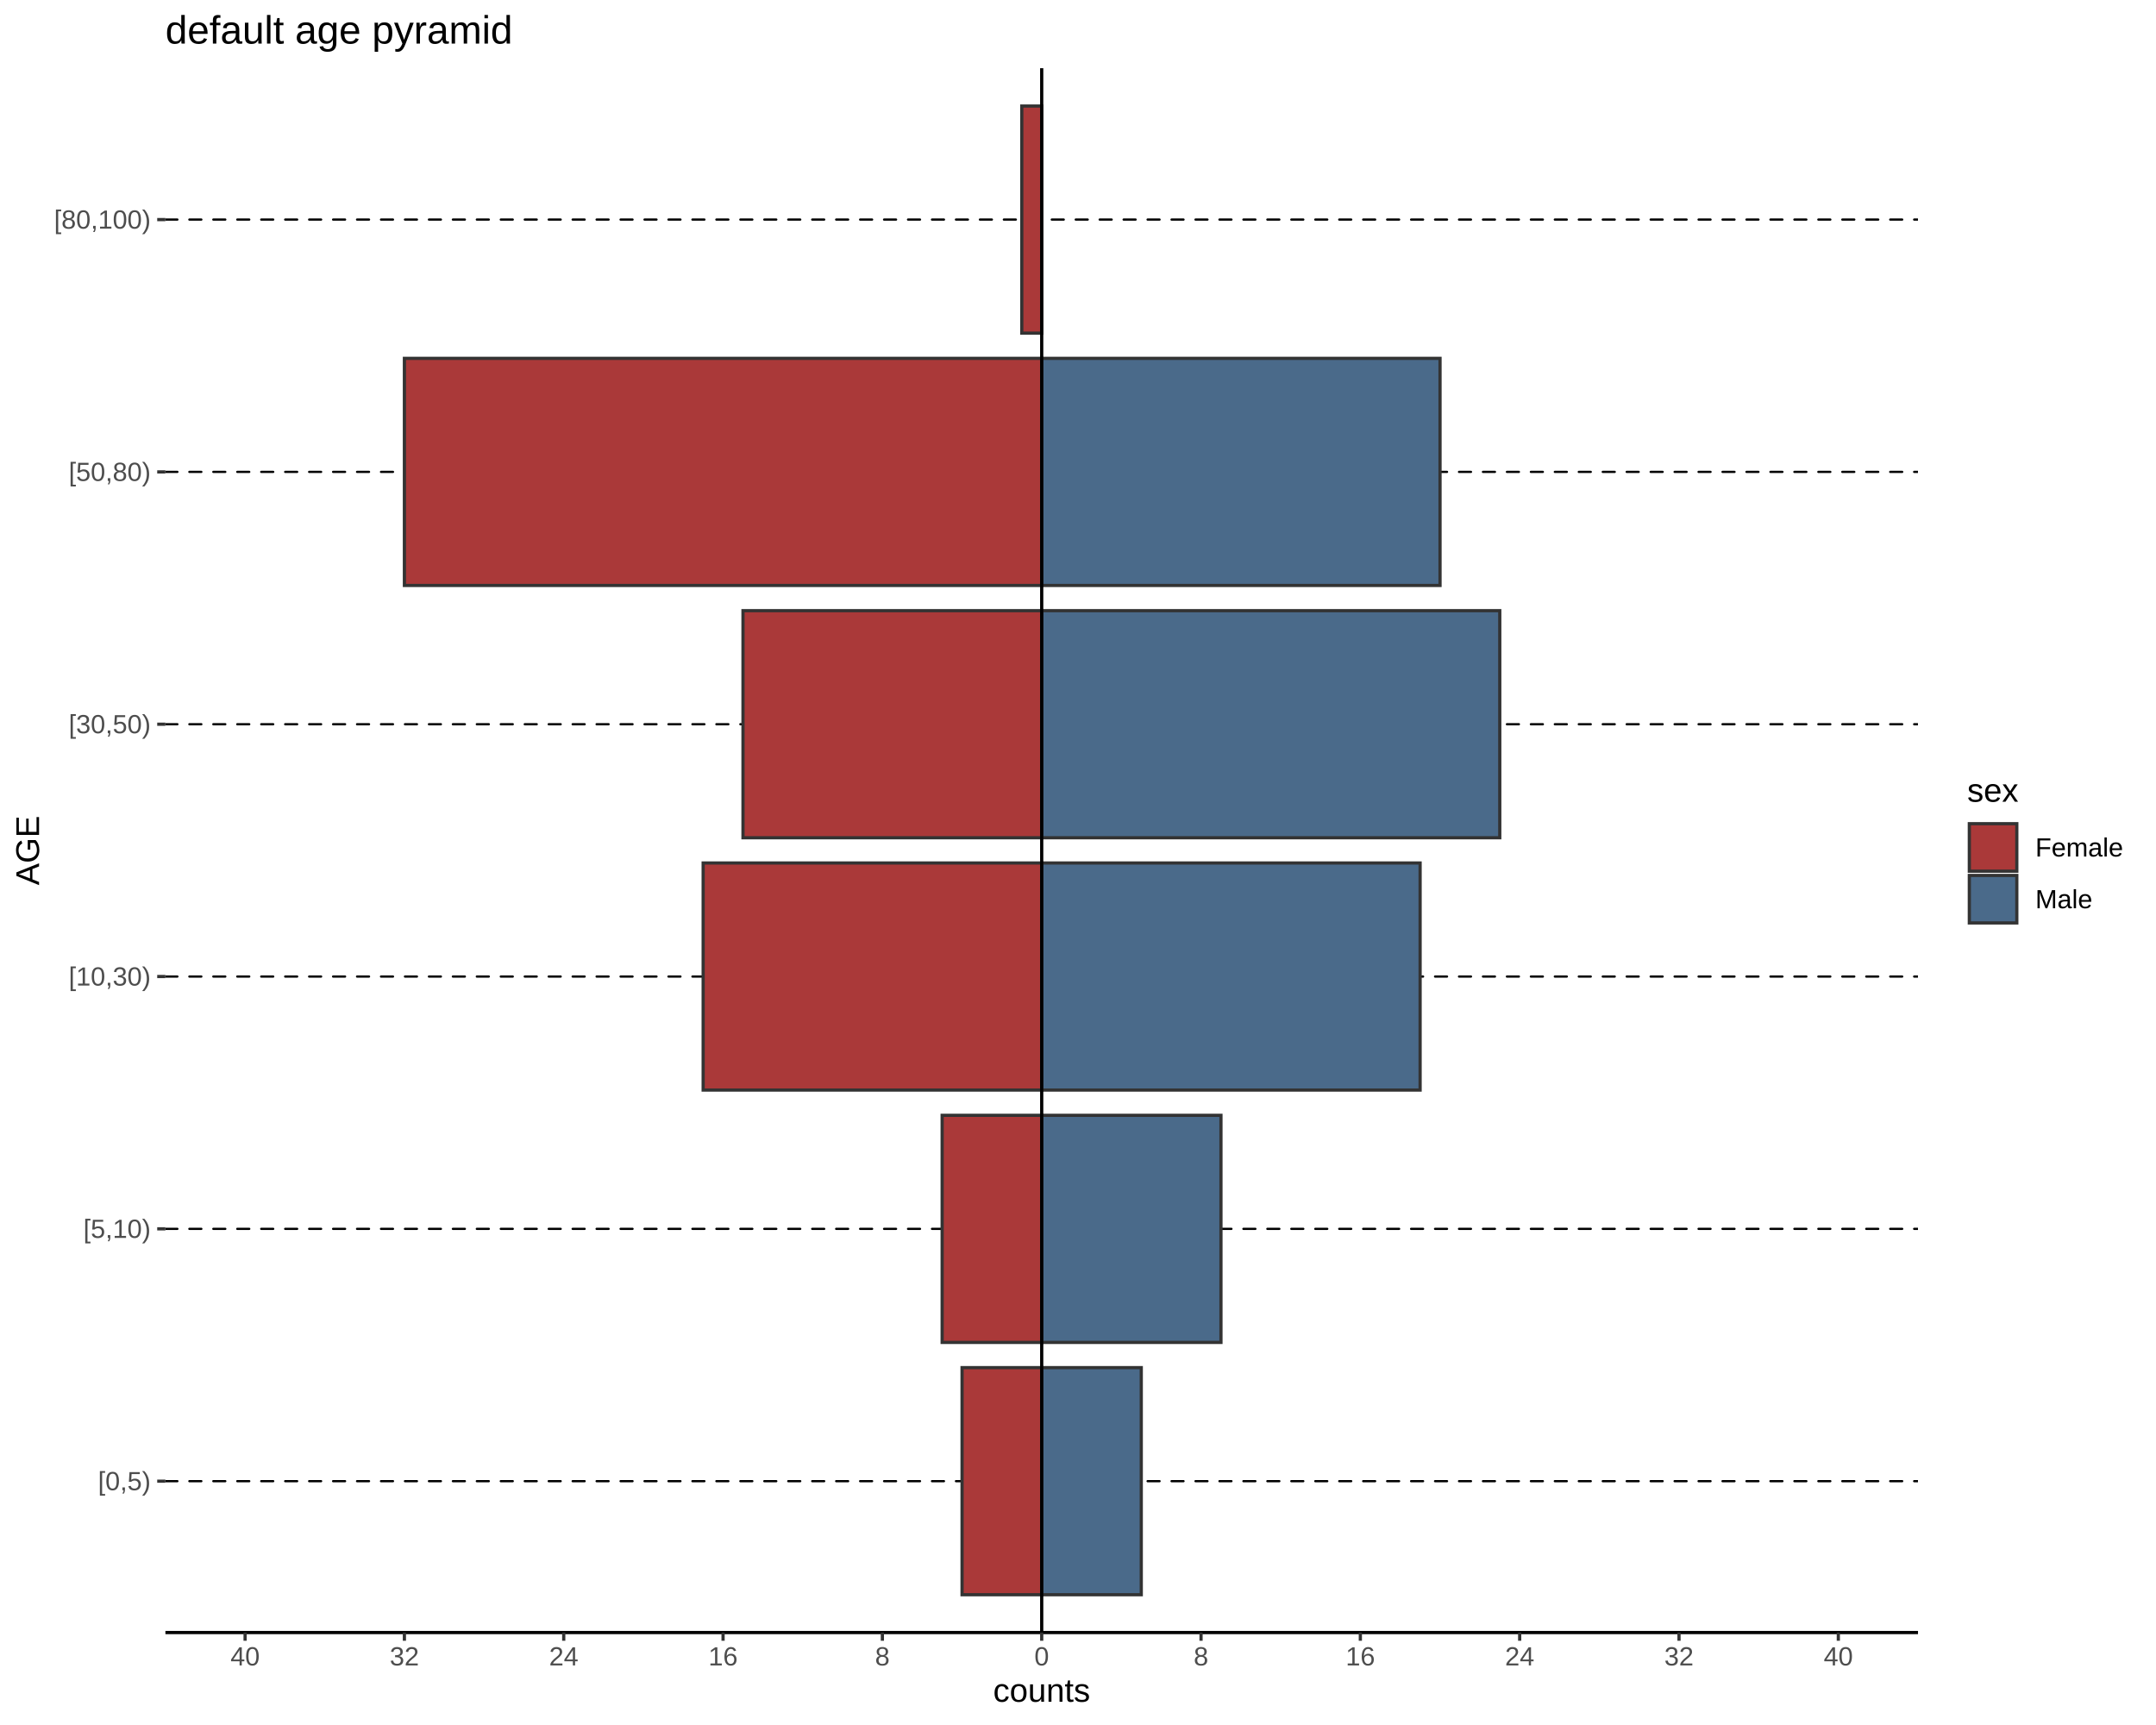
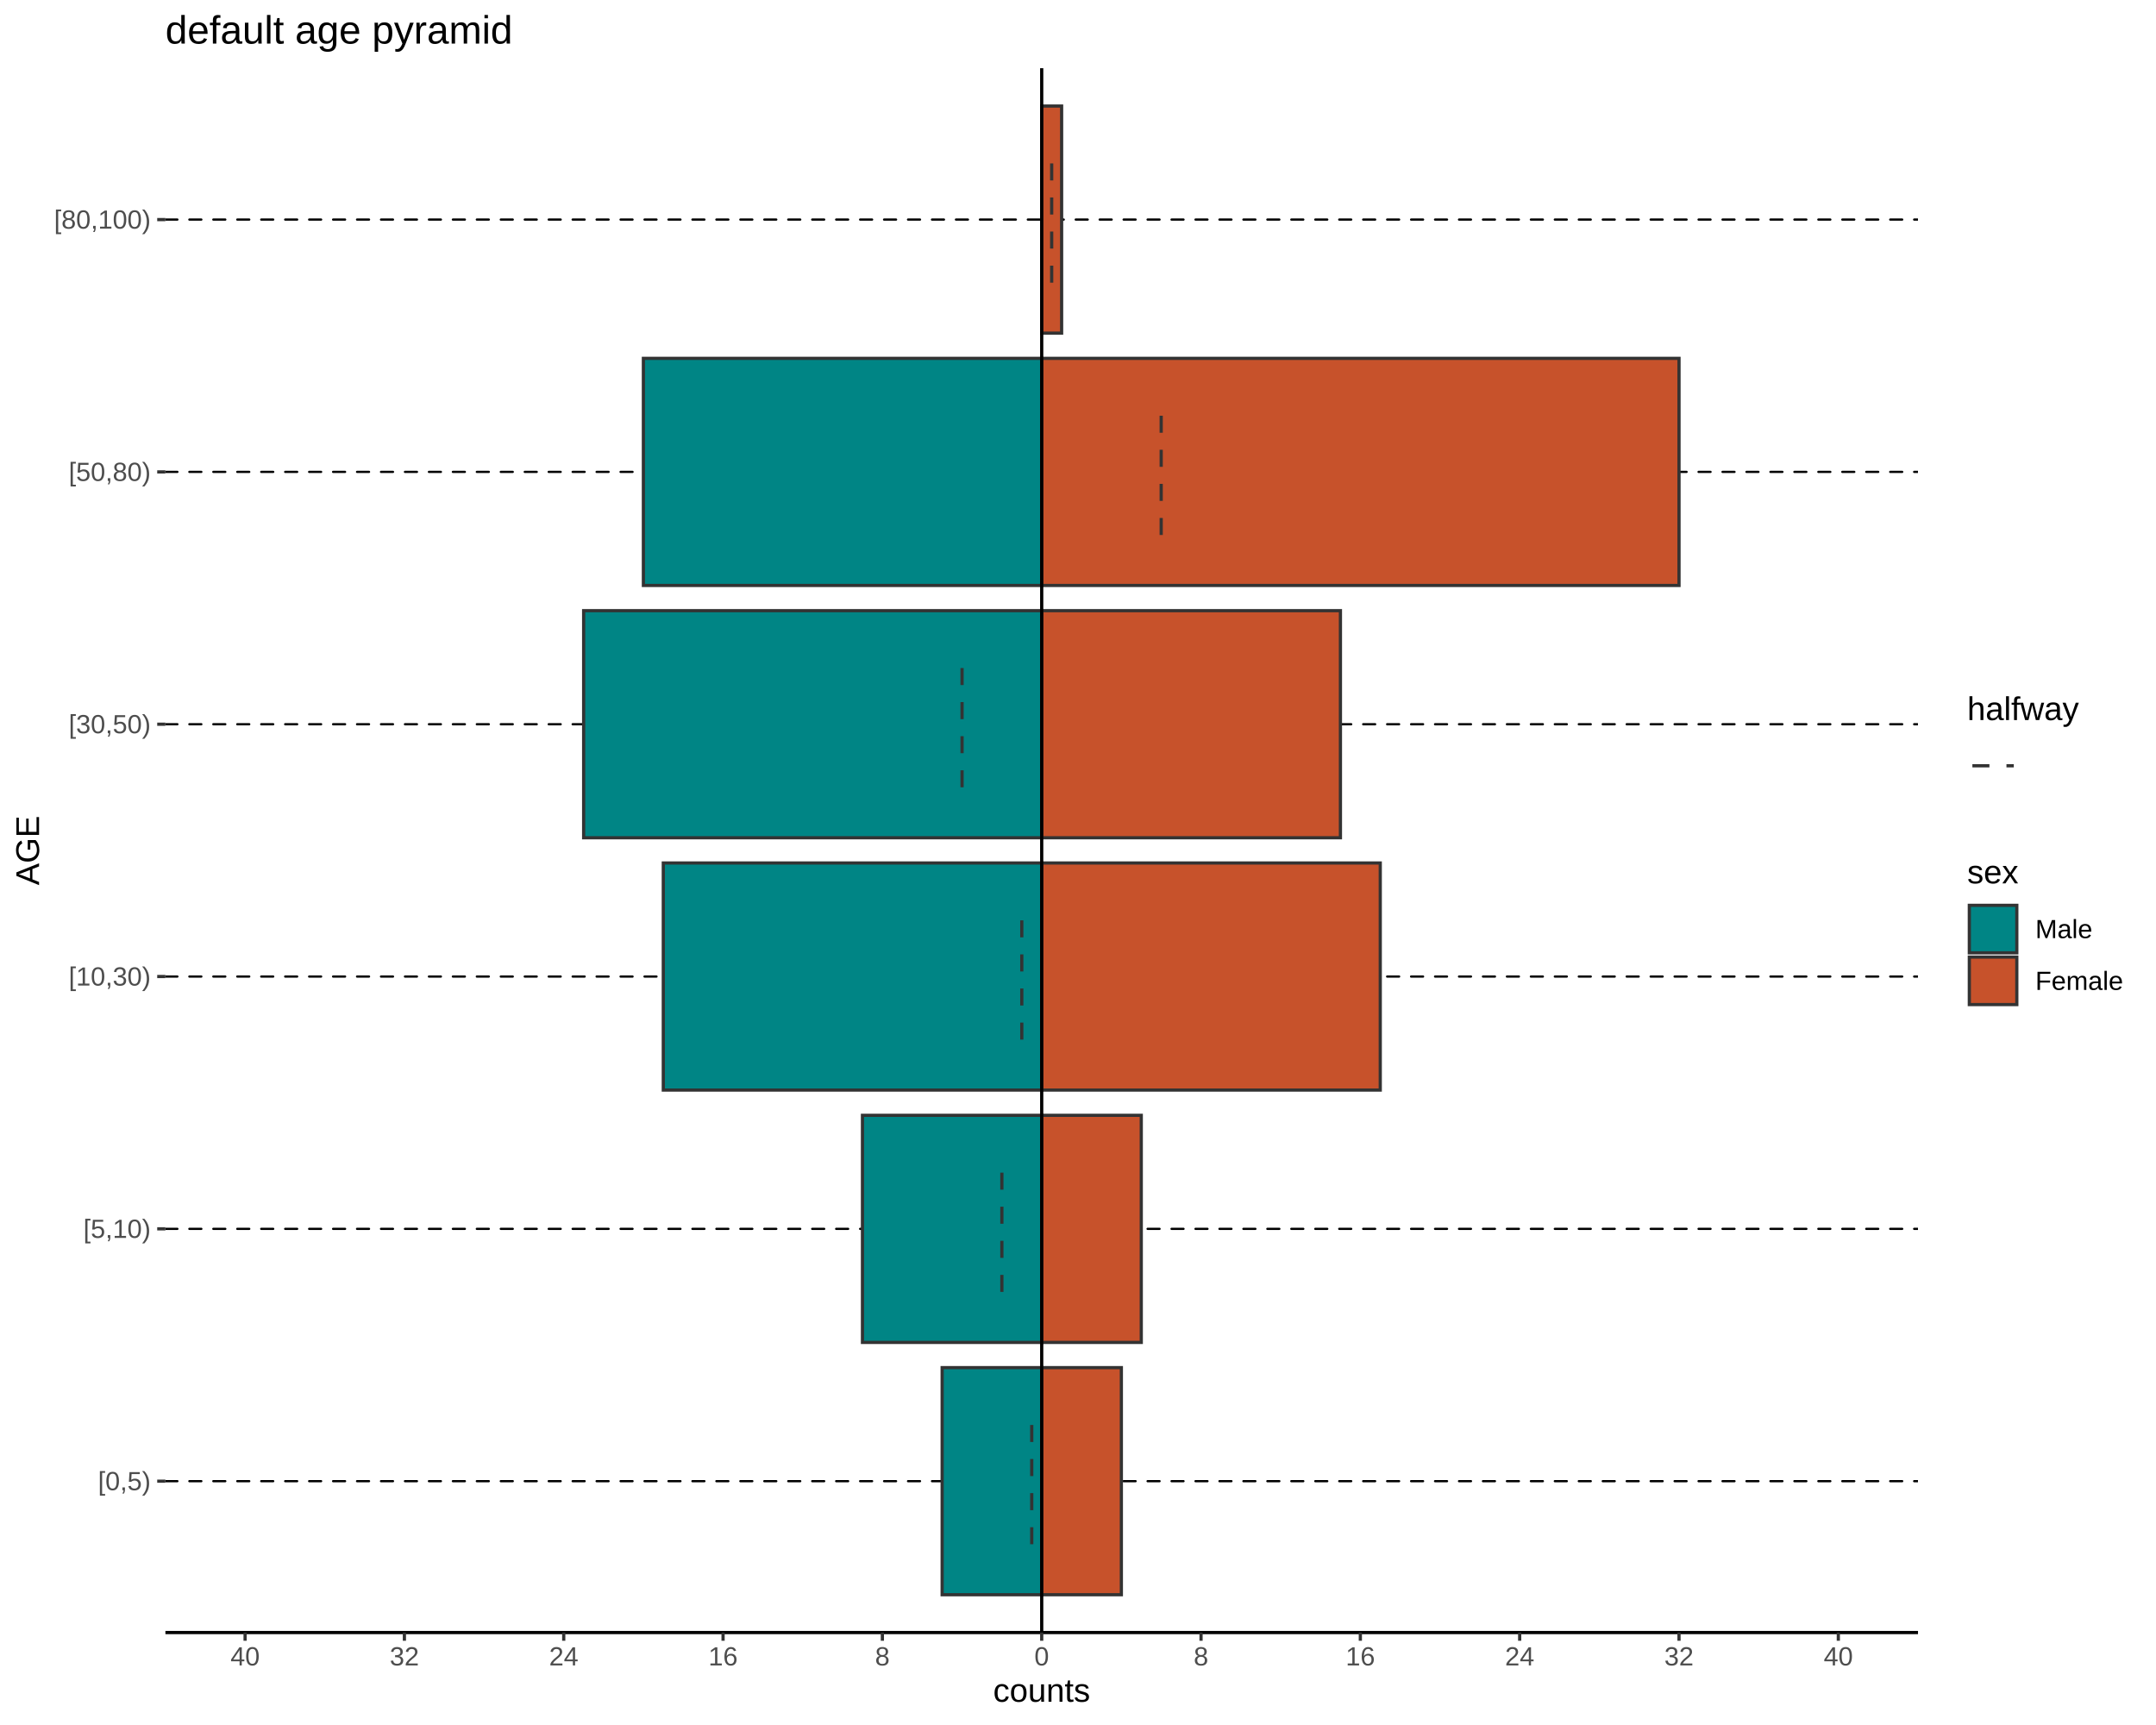
<svg xmlns="http://www.w3.org/2000/svg" viewBox="0 0 720.00 576.00">
  <defs>
    <style type="text/css">
    line, polyline, polygon, path, rect, circle {
      fill: none;
      stroke: #000000;
      stroke-linecap: round;
      stroke-linejoin: round;
      stroke-miterlimit: 10.00;
    }
  </style>
  </defs>
  <rect width="100%" height="100%" style="stroke: none; fill: #FFFFFF;" />
  <rect x="0.00" y="0.00" width="720.00" height="576.00" style="stroke-width: 1.07; stroke: #FFFFFF; fill: #FFFFFF;" />
  <defs>
    <clipPath id="cpNTUuMjR8NjQwLjUyfDU0NS4xM3wyMi43Nw==">
      <rect x="55.24" y="22.77" width="585.27" height="522.36" />
    </clipPath>
  </defs>
  <rect x="55.24" y="22.77" width="585.27" height="522.36" style="stroke-width: 1.07; stroke: none; fill: #FFFFFF;" clip-path="url(#cpNTUuMjR8NjQwLjUyfDU0NS4xM3wyMi43Nw==)" />
  <polyline points="55.24,494.58 640.52,494.58 " style="stroke-width: 0.75; stroke-dasharray: 4.00,4.00;" clip-path="url(#cpNTUuMjR8NjQwLjUyfDU0NS4xM3wyMi43Nw==)" />
  <polyline points="55.24,410.33 640.52,410.33 " style="stroke-width: 0.75; stroke-dasharray: 4.00,4.00;" clip-path="url(#cpNTUuMjR8NjQwLjUyfDU0NS4xM3wyMi43Nw==)" />
  <polyline points="55.24,326.08 640.52,326.08 " style="stroke-width: 0.75; stroke-dasharray: 4.00,4.00;" clip-path="url(#cpNTUuMjR8NjQwLjUyfDU0NS4xM3wyMi43Nw==)" />
  <polyline points="55.24,241.83 640.52,241.83 " style="stroke-width: 0.75; stroke-dasharray: 4.00,4.00;" clip-path="url(#cpNTUuMjR8NjQwLjUyfDU0NS4xM3wyMi43Nw==)" />
  <polyline points="55.24,157.57 640.52,157.57 " style="stroke-width: 0.75; stroke-dasharray: 4.00,4.00;" clip-path="url(#cpNTUuMjR8NjQwLjUyfDU0NS4xM3wyMi43Nw==)" />
  <polyline points="55.24,73.32 640.52,73.32 " style="stroke-width: 0.75; stroke-dasharray: 4.00,4.00;" clip-path="url(#cpNTUuMjR8NjQwLjUyfDU0NS4xM3wyMi43Nw==)" />
-   <rect x="321.28" y="456.67" width="26.60" height="75.83" style="stroke-width: 1.07; stroke: #333333; stroke-linecap: square; stroke-linejoin: miter; fill: #AA3939;" clip-path="url(#cpNTUuMjR8NjQwLjUyfDU0NS4xM3wyMi43Nw==)" />
-   <rect x="314.63" y="372.42" width="33.25" height="75.83" style="stroke-width: 1.07; stroke: #333333; stroke-linecap: square; stroke-linejoin: miter; fill: #AA3939;" clip-path="url(#cpNTUuMjR8NjQwLjUyfDU0NS4xM3wyMi43Nw==)" />
-   <rect x="234.82" y="288.16" width="113.06" height="75.83" style="stroke-width: 1.07; stroke: #333333; stroke-linecap: square; stroke-linejoin: miter; fill: #AA3939;" clip-path="url(#cpNTUuMjR8NjQwLjUyfDU0NS4xM3wyMi43Nw==)" />
-   <rect x="248.12" y="203.91" width="99.76" height="75.83" style="stroke-width: 1.07; stroke: #333333; stroke-linecap: square; stroke-linejoin: miter; fill: #AA3939;" clip-path="url(#cpNTUuMjR8NjQwLjUyfDU0NS4xM3wyMi43Nw==)" />
-   <rect x="135.05" y="119.66" width="212.83" height="75.83" style="stroke-width: 1.07; stroke: #333333; stroke-linecap: square; stroke-linejoin: miter; fill: #AA3939;" clip-path="url(#cpNTUuMjR8NjQwLjUyfDU0NS4xM3wyMi43Nw==)" />
-   <rect x="341.23" y="35.41" width="6.65" height="75.83" style="stroke-width: 1.07; stroke: #333333; stroke-linecap: square; stroke-linejoin: miter; fill: #AA3939;" clip-path="url(#cpNTUuMjR8NjQwLjUyfDU0NS4xM3wyMi43Nw==)" />
-   <rect x="347.88" y="456.67" width="33.25" height="75.83" style="stroke-width: 1.07; stroke: #333333; stroke-linecap: square; stroke-linejoin: miter; fill: #4A6A8A;" clip-path="url(#cpNTUuMjR8NjQwLjUyfDU0NS4xM3wyMi43Nw==)" />
-   <rect x="347.88" y="372.42" width="59.86" height="75.83" style="stroke-width: 1.07; stroke: #333333; stroke-linecap: square; stroke-linejoin: miter; fill: #4A6A8A;" clip-path="url(#cpNTUuMjR8NjQwLjUyfDU0NS4xM3wyMi43Nw==)" />
-   <rect x="347.88" y="288.16" width="126.37" height="75.83" style="stroke-width: 1.07; stroke: #333333; stroke-linecap: square; stroke-linejoin: miter; fill: #4A6A8A;" clip-path="url(#cpNTUuMjR8NjQwLjUyfDU0NS4xM3wyMi43Nw==)" />
-   <rect x="347.88" y="203.91" width="152.97" height="75.83" style="stroke-width: 1.07; stroke: #333333; stroke-linecap: square; stroke-linejoin: miter; fill: #4A6A8A;" clip-path="url(#cpNTUuMjR8NjQwLjUyfDU0NS4xM3wyMi43Nw==)" />
-   <rect x="347.88" y="119.66" width="133.02" height="75.83" style="stroke-width: 1.07; stroke: #333333; stroke-linecap: square; stroke-linejoin: miter; fill: #4A6A8A;" clip-path="url(#cpNTUuMjR8NjQwLjUyfDU0NS4xM3wyMi43Nw==)" />
+   <rect x="314.63" y="456.67" width="33.25" height="75.83" style="stroke-width: 1.07; stroke: #333333; stroke-linecap: square; stroke-linejoin: miter; fill: #008585;" clip-path="url(#cpNTUuMjR8NjQwLjUyfDU0NS4xM3wyMi43Nw==)" />
+   <rect x="288.02" y="372.42" width="59.86" height="75.83" style="stroke-width: 1.07; stroke: #333333; stroke-linecap: square; stroke-linejoin: miter; fill: #008585;" clip-path="url(#cpNTUuMjR8NjQwLjUyfDU0NS4xM3wyMi43Nw==)" />
+   <rect x="221.51" y="288.16" width="126.37" height="75.83" style="stroke-width: 1.07; stroke: #333333; stroke-linecap: square; stroke-linejoin: miter; fill: #008585;" clip-path="url(#cpNTUuMjR8NjQwLjUyfDU0NS4xM3wyMi43Nw==)" />
+   <rect x="194.91" y="203.91" width="152.97" height="75.83" style="stroke-width: 1.07; stroke: #333333; stroke-linecap: square; stroke-linejoin: miter; fill: #008585;" clip-path="url(#cpNTUuMjR8NjQwLjUyfDU0NS4xM3wyMi43Nw==)" />
+   <rect x="214.86" y="119.66" width="133.02" height="75.83" style="stroke-width: 1.07; stroke: #333333; stroke-linecap: square; stroke-linejoin: miter; fill: #008585;" clip-path="url(#cpNTUuMjR8NjQwLjUyfDU0NS4xM3wyMi43Nw==)" />
+   <rect x="347.88" y="456.67" width="26.60" height="75.83" style="stroke-width: 1.07; stroke: #333333; stroke-linecap: square; stroke-linejoin: miter; fill: #C7522B;" clip-path="url(#cpNTUuMjR8NjQwLjUyfDU0NS4xM3wyMi43Nw==)" />
+   <rect x="347.88" y="372.42" width="33.25" height="75.83" style="stroke-width: 1.07; stroke: #333333; stroke-linecap: square; stroke-linejoin: miter; fill: #C7522B;" clip-path="url(#cpNTUuMjR8NjQwLjUyfDU0NS4xM3wyMi43Nw==)" />
+   <rect x="347.88" y="288.16" width="113.06" height="75.83" style="stroke-width: 1.07; stroke: #333333; stroke-linecap: square; stroke-linejoin: miter; fill: #C7522B;" clip-path="url(#cpNTUuMjR8NjQwLjUyfDU0NS4xM3wyMi43Nw==)" />
+   <rect x="347.88" y="203.91" width="99.76" height="75.83" style="stroke-width: 1.07; stroke: #333333; stroke-linecap: square; stroke-linejoin: miter; fill: #C7522B;" clip-path="url(#cpNTUuMjR8NjQwLjUyfDU0NS4xM3wyMi43Nw==)" />
+   <rect x="347.88" y="119.66" width="212.83" height="75.83" style="stroke-width: 1.07; stroke: #333333; stroke-linecap: square; stroke-linejoin: miter; fill: #C7522B;" clip-path="url(#cpNTUuMjR8NjQwLjUyfDU0NS4xM3wyMi43Nw==)" />
+   <rect x="347.88" y="35.41" width="6.65" height="75.83" style="stroke-width: 1.07; stroke: #333333; stroke-linecap: square; stroke-linejoin: miter; fill: #C7522B;" clip-path="url(#cpNTUuMjR8NjQwLjUyfDU0NS4xM3wyMi43Nw==)" />
  <line x1="347.88" y1="545.13" x2="347.88" y2="22.77" style="stroke-width: 1.07; stroke-linecap: butt;" clip-path="url(#cpNTUuMjR8NjQwLjUyfDU0NS4xM3wyMi43Nw==)" />
+   <line x1="344.55" y1="515.64" x2="344.55" y2="473.52" style="stroke-width: 1.07; stroke: #333333; stroke-dasharray: 5.69,5.69; stroke-linecap: butt;" clip-path="url(#cpNTUuMjR8NjQwLjUyfDU0NS4xM3wyMi43Nw==)" />
+   <line x1="334.58" y1="431.39" x2="334.58" y2="389.27" style="stroke-width: 1.07; stroke: #333333; stroke-dasharray: 5.69,5.69; stroke-linecap: butt;" clip-path="url(#cpNTUuMjR8NjQwLjUyfDU0NS4xM3wyMi43Nw==)" />
+   <line x1="341.23" y1="347.14" x2="341.23" y2="305.01" style="stroke-width: 1.07; stroke: #333333; stroke-dasharray: 5.69,5.69; stroke-linecap: butt;" clip-path="url(#cpNTUuMjR8NjQwLjUyfDU0NS4xM3wyMi43Nw==)" />
+   <line x1="321.28" y1="262.89" x2="321.28" y2="220.76" style="stroke-width: 1.07; stroke: #333333; stroke-dasharray: 5.69,5.69; stroke-linecap: butt;" clip-path="url(#cpNTUuMjR8NjQwLjUyfDU0NS4xM3wyMi43Nw==)" />
+   <line x1="387.78" y1="178.64" x2="387.78" y2="136.51" style="stroke-width: 1.07; stroke: #333333; stroke-dasharray: 5.69,5.69; stroke-linecap: butt;" clip-path="url(#cpNTUuMjR8NjQwLjUyfDU0NS4xM3wyMi43Nw==)" />
+   <line x1="351.21" y1="94.39" x2="351.21" y2="52.26" style="stroke-width: 1.07; stroke: #333333; stroke-dasharray: 5.69,5.69; stroke-linecap: butt;" clip-path="url(#cpNTUuMjR8NjQwLjUyfDU0NS4xM3wyMi43Nw==)" />
  <defs>
    <clipPath id="cpMC4wMHw3MjAuMDB8NTc2LjAwfDAuMDA=">
      <rect x="0.00" y="0.00" width="720.00" height="576.00" />
    </clipPath>
  </defs>
  <g clip-path="url(#cpMC4wMHw3MjAuMDB8NTc2LjAwfDAuMDA=)">
    <text x="32.73" y="497.60" style="font-size: 8.80px; fill: #4D4D4D; font-family: Liberation Sans;" textLength="17.58px" lengthAdjust="spacingAndGlyphs">[0,5)</text>
  </g>
  <g clip-path="url(#cpMC4wMHw3MjAuMDB8NTc2LjAwfDAuMDA=)">
    <text x="27.84" y="413.35" style="font-size: 8.80px; fill: #4D4D4D; font-family: Liberation Sans;" textLength="22.47px" lengthAdjust="spacingAndGlyphs">[5,10)</text>
  </g>
  <g clip-path="url(#cpMC4wMHw3MjAuMDB8NTc2LjAwfDAuMDA=)">
    <text x="22.95" y="329.10" style="font-size: 8.80px; fill: #4D4D4D; font-family: Liberation Sans;" textLength="27.36px" lengthAdjust="spacingAndGlyphs">[10,30)</text>
  </g>
  <g clip-path="url(#cpMC4wMHw3MjAuMDB8NTc2LjAwfDAuMDA=)">
    <text x="22.95" y="244.85" style="font-size: 8.80px; fill: #4D4D4D; font-family: Liberation Sans;" textLength="27.36px" lengthAdjust="spacingAndGlyphs">[30,50)</text>
  </g>
  <g clip-path="url(#cpMC4wMHw3MjAuMDB8NTc2LjAwfDAuMDA=)">
    <text x="22.95" y="160.60" style="font-size: 8.80px; fill: #4D4D4D; font-family: Liberation Sans;" textLength="27.36px" lengthAdjust="spacingAndGlyphs">[50,80)</text>
  </g>
  <g clip-path="url(#cpMC4wMHw3MjAuMDB8NTc2LjAwfDAuMDA=)">
    <text x="18.06" y="76.35" style="font-size: 8.80px; fill: #4D4D4D; font-family: Liberation Sans;" textLength="32.25px" lengthAdjust="spacingAndGlyphs">[80,100)</text>
  </g>
  <polyline points="52.50,494.58 55.24,494.58 " style="stroke-width: 1.07; stroke: #333333; stroke-linecap: butt;" clip-path="url(#cpMC4wMHw3MjAuMDB8NTc2LjAwfDAuMDA=)" />
  <polyline points="52.50,410.33 55.24,410.33 " style="stroke-width: 1.07; stroke: #333333; stroke-linecap: butt;" clip-path="url(#cpMC4wMHw3MjAuMDB8NTc2LjAwfDAuMDA=)" />
  <polyline points="52.50,326.08 55.24,326.08 " style="stroke-width: 1.07; stroke: #333333; stroke-linecap: butt;" clip-path="url(#cpMC4wMHw3MjAuMDB8NTc2LjAwfDAuMDA=)" />
  <polyline points="52.50,241.83 55.24,241.83 " style="stroke-width: 1.07; stroke: #333333; stroke-linecap: butt;" clip-path="url(#cpMC4wMHw3MjAuMDB8NTc2LjAwfDAuMDA=)" />
  <polyline points="52.50,157.57 55.24,157.57 " style="stroke-width: 1.07; stroke: #333333; stroke-linecap: butt;" clip-path="url(#cpMC4wMHw3MjAuMDB8NTc2LjAwfDAuMDA=)" />
  <polyline points="52.50,73.32 55.24,73.32 " style="stroke-width: 1.07; stroke: #333333; stroke-linecap: butt;" clip-path="url(#cpMC4wMHw3MjAuMDB8NTc2LjAwfDAuMDA=)" />
  <polyline points="55.24,545.13 640.52,545.13 " style="stroke-width: 1.07; stroke-linecap: butt;" clip-path="url(#cpMC4wMHw3MjAuMDB8NTc2LjAwfDAuMDA=)" />
  <polyline points="81.85,547.87 81.85,545.13 " style="stroke-width: 1.07; stroke: #333333; stroke-linecap: butt;" clip-path="url(#cpMC4wMHw3MjAuMDB8NTc2LjAwfDAuMDA=)" />
  <polyline points="135.05,547.87 135.05,545.13 " style="stroke-width: 1.07; stroke: #333333; stroke-linecap: butt;" clip-path="url(#cpMC4wMHw3MjAuMDB8NTc2LjAwfDAuMDA=)" />
  <polyline points="188.26,547.87 188.26,545.13 " style="stroke-width: 1.07; stroke: #333333; stroke-linecap: butt;" clip-path="url(#cpMC4wMHw3MjAuMDB8NTc2LjAwfDAuMDA=)" />
  <polyline points="241.47,547.87 241.47,545.13 " style="stroke-width: 1.07; stroke: #333333; stroke-linecap: butt;" clip-path="url(#cpMC4wMHw3MjAuMDB8NTc2LjAwfDAuMDA=)" />
  <polyline points="294.67,547.87 294.67,545.13 " style="stroke-width: 1.07; stroke: #333333; stroke-linecap: butt;" clip-path="url(#cpMC4wMHw3MjAuMDB8NTc2LjAwfDAuMDA=)" />
  <polyline points="347.88,547.87 347.88,545.13 " style="stroke-width: 1.07; stroke: #333333; stroke-linecap: butt;" clip-path="url(#cpMC4wMHw3MjAuMDB8NTc2LjAwfDAuMDA=)" />
  <polyline points="401.09,547.87 401.09,545.13 " style="stroke-width: 1.07; stroke: #333333; stroke-linecap: butt;" clip-path="url(#cpMC4wMHw3MjAuMDB8NTc2LjAwfDAuMDA=)" />
  <polyline points="454.29,547.87 454.29,545.13 " style="stroke-width: 1.07; stroke: #333333; stroke-linecap: butt;" clip-path="url(#cpMC4wMHw3MjAuMDB8NTc2LjAwfDAuMDA=)" />
  <polyline points="507.50,547.87 507.50,545.13 " style="stroke-width: 1.07; stroke: #333333; stroke-linecap: butt;" clip-path="url(#cpMC4wMHw3MjAuMDB8NTc2LjAwfDAuMDA=)" />
  <polyline points="560.71,547.87 560.71,545.13 " style="stroke-width: 1.07; stroke: #333333; stroke-linecap: butt;" clip-path="url(#cpMC4wMHw3MjAuMDB8NTc2LjAwfDAuMDA=)" />
  <polyline points="613.91,547.87 613.91,545.13 " style="stroke-width: 1.07; stroke: #333333; stroke-linecap: butt;" clip-path="url(#cpMC4wMHw3MjAuMDB8NTc2LjAwfDAuMDA=)" />
  <g clip-path="url(#cpMC4wMHw3MjAuMDB8NTc2LjAwfDAuMDA=)">
    <text x="76.96" y="556.11" style="font-size: 8.80px; fill: #4D4D4D; font-family: Liberation Sans;" textLength="9.78px" lengthAdjust="spacingAndGlyphs">40</text>
  </g>
  <g clip-path="url(#cpMC4wMHw3MjAuMDB8NTc2LjAwfDAuMDA=)">
    <text x="130.16" y="556.11" style="font-size: 8.80px; fill: #4D4D4D; font-family: Liberation Sans;" textLength="9.78px" lengthAdjust="spacingAndGlyphs">32</text>
  </g>
  <g clip-path="url(#cpMC4wMHw3MjAuMDB8NTc2LjAwfDAuMDA=)">
    <text x="183.37" y="556.11" style="font-size: 8.80px; fill: #4D4D4D; font-family: Liberation Sans;" textLength="9.78px" lengthAdjust="spacingAndGlyphs">24</text>
  </g>
  <g clip-path="url(#cpMC4wMHw3MjAuMDB8NTc2LjAwfDAuMDA=)">
    <text x="236.58" y="556.11" style="font-size: 8.80px; fill: #4D4D4D; font-family: Liberation Sans;" textLength="9.78px" lengthAdjust="spacingAndGlyphs">16</text>
  </g>
  <g clip-path="url(#cpMC4wMHw3MjAuMDB8NTc2LjAwfDAuMDA=)">
    <text x="292.23" y="556.11" style="font-size: 8.80px; fill: #4D4D4D; font-family: Liberation Sans;" textLength="4.89px" lengthAdjust="spacingAndGlyphs">8</text>
  </g>
  <g clip-path="url(#cpMC4wMHw3MjAuMDB8NTc2LjAwfDAuMDA=)">
    <text x="345.43" y="556.11" style="font-size: 8.80px; fill: #4D4D4D; font-family: Liberation Sans;" textLength="4.89px" lengthAdjust="spacingAndGlyphs">0</text>
  </g>
  <g clip-path="url(#cpMC4wMHw3MjAuMDB8NTc2LjAwfDAuMDA=)">
    <text x="398.64" y="556.11" style="font-size: 8.80px; fill: #4D4D4D; font-family: Liberation Sans;" textLength="4.89px" lengthAdjust="spacingAndGlyphs">8</text>
  </g>
  <g clip-path="url(#cpMC4wMHw3MjAuMDB8NTc2LjAwfDAuMDA=)">
    <text x="449.40" y="556.11" style="font-size: 8.80px; fill: #4D4D4D; font-family: Liberation Sans;" textLength="9.78px" lengthAdjust="spacingAndGlyphs">16</text>
  </g>
  <g clip-path="url(#cpMC4wMHw3MjAuMDB8NTc2LjAwfDAuMDA=)">
    <text x="502.61" y="556.11" style="font-size: 8.80px; fill: #4D4D4D; font-family: Liberation Sans;" textLength="9.78px" lengthAdjust="spacingAndGlyphs">24</text>
  </g>
  <g clip-path="url(#cpMC4wMHw3MjAuMDB8NTc2LjAwfDAuMDA=)">
    <text x="555.81" y="556.11" style="font-size: 8.80px; fill: #4D4D4D; font-family: Liberation Sans;" textLength="9.78px" lengthAdjust="spacingAndGlyphs">32</text>
  </g>
  <g clip-path="url(#cpMC4wMHw3MjAuMDB8NTc2LjAwfDAuMDA=)">
    <text x="609.02" y="556.11" style="font-size: 8.80px; fill: #4D4D4D; font-family: Liberation Sans;" textLength="9.78px" lengthAdjust="spacingAndGlyphs">40</text>
  </g>
  <g clip-path="url(#cpMC4wMHw3MjAuMDB8NTc2LjAwfDAuMDA=)">
    <text x="331.66" y="568.24" style="font-size: 11.00px; font-family: Liberation Sans;" textLength="32.44px" lengthAdjust="spacingAndGlyphs">counts</text>
  </g>
  <g clip-path="url(#cpMC4wMHw3MjAuMDB8NTc2LjAwfDAuMDA=)">
    <text transform="translate(13.04,295.58) rotate(-90)" style="font-size: 11.00px; font-family: Liberation Sans;" textLength="23.25px" lengthAdjust="spacingAndGlyphs">AGE</text>
  </g>
-   <rect x="651.47" y="253.53" width="63.05" height="60.84" style="stroke-width: 1.07; stroke: none; fill: #FFFFFF;" clip-path="url(#cpMC4wMHw3MjAuMDB8NTc2LjAwfDAuMDA=)" />
+   <rect x="651.47" y="226.27" width="48.27" height="43.56" style="stroke-width: 1.07; stroke: none; fill: #FFFFFF;" clip-path="url(#cpMC4wMHw3MjAuMDB8NTc2LjAwfDAuMDA=)" />
  <g clip-path="url(#cpMC4wMHw3MjAuMDB8NTc2LjAwfDAuMDA=)">
-     <text x="656.95" y="267.71" style="font-size: 11.00px; font-family: Liberation Sans;" textLength="17.12px" lengthAdjust="spacingAndGlyphs">sex</text>
+     <text x="656.95" y="240.45" style="font-size: 11.00px; font-family: Liberation Sans;" textLength="37.31px" lengthAdjust="spacingAndGlyphs">halfway</text>
  </g>
-   <rect x="657.66" y="275.04" width="15.86" height="15.86" style="stroke-width: 1.07; stroke: #333333; stroke-linecap: square; stroke-linejoin: miter; fill: #AA3939;" clip-path="url(#cpMC4wMHw3MjAuMDB8NTc2LjAwfDAuMDA=)" />
-   <rect x="657.66" y="292.32" width="15.86" height="15.86" style="stroke-width: 1.07; stroke: #333333; stroke-linecap: square; stroke-linejoin: miter; fill: #4A6A8A;" clip-path="url(#cpMC4wMHw3MjAuMDB8NTc2LjAwfDAuMDA=)" />
+   <line x1="658.68" y1="255.71" x2="672.51" y2="255.71" style="stroke-width: 1.07; stroke: #333333; stroke-dasharray: 5.69,5.69; stroke-linecap: butt;" clip-path="url(#cpMC4wMHw3MjAuMDB8NTc2LjAwfDAuMDA=)" />
+   <rect x="651.47" y="280.79" width="63.05" height="60.84" style="stroke-width: 1.07; stroke: none; fill: #FFFFFF;" clip-path="url(#cpMC4wMHw3MjAuMDB8NTc2LjAwfDAuMDA=)" />
  <g clip-path="url(#cpMC4wMHw3MjAuMDB8NTc2LjAwfDAuMDA=)">
-     <text x="679.71" y="286.00" style="font-size: 8.80px; font-family: Liberation Sans;" textLength="29.33px" lengthAdjust="spacingAndGlyphs">Female</text>
+     <text x="656.95" y="294.97" style="font-size: 11.00px; font-family: Liberation Sans;" textLength="17.12px" lengthAdjust="spacingAndGlyphs">sex</text>
+   </g>
+   <rect x="657.66" y="302.30" width="15.86" height="15.86" style="stroke-width: 1.07; stroke: #333333; stroke-linecap: square; stroke-linejoin: miter; fill: #008585;" clip-path="url(#cpMC4wMHw3MjAuMDB8NTc2LjAwfDAuMDA=)" />
+   <rect x="657.66" y="319.58" width="15.86" height="15.86" style="stroke-width: 1.07; stroke: #333333; stroke-linecap: square; stroke-linejoin: miter; fill: #C7522B;" clip-path="url(#cpMC4wMHw3MjAuMDB8NTc2LjAwfDAuMDA=)" />
+   <g clip-path="url(#cpMC4wMHw3MjAuMDB8NTc2LjAwfDAuMDA=)">
+     <text x="679.71" y="313.26" style="font-size: 8.80px; font-family: Liberation Sans;" textLength="19.06px" lengthAdjust="spacingAndGlyphs">Male</text>
  </g>
  <g clip-path="url(#cpMC4wMHw3MjAuMDB8NTc2LjAwfDAuMDA=)">
-     <text x="679.71" y="303.28" style="font-size: 8.80px; font-family: Liberation Sans;" textLength="19.06px" lengthAdjust="spacingAndGlyphs">Male</text>
+     <text x="679.71" y="330.54" style="font-size: 8.80px; font-family: Liberation Sans;" textLength="29.33px" lengthAdjust="spacingAndGlyphs">Female</text>
  </g>
  <g clip-path="url(#cpMC4wMHw3MjAuMDB8NTc2LjAwfDAuMDA=)">
    <text x="55.24" y="14.56" style="font-size: 13.20px; font-family: Liberation Sans;" textLength="115.75px" lengthAdjust="spacingAndGlyphs">default age pyramid</text>
  </g>
</svg>
